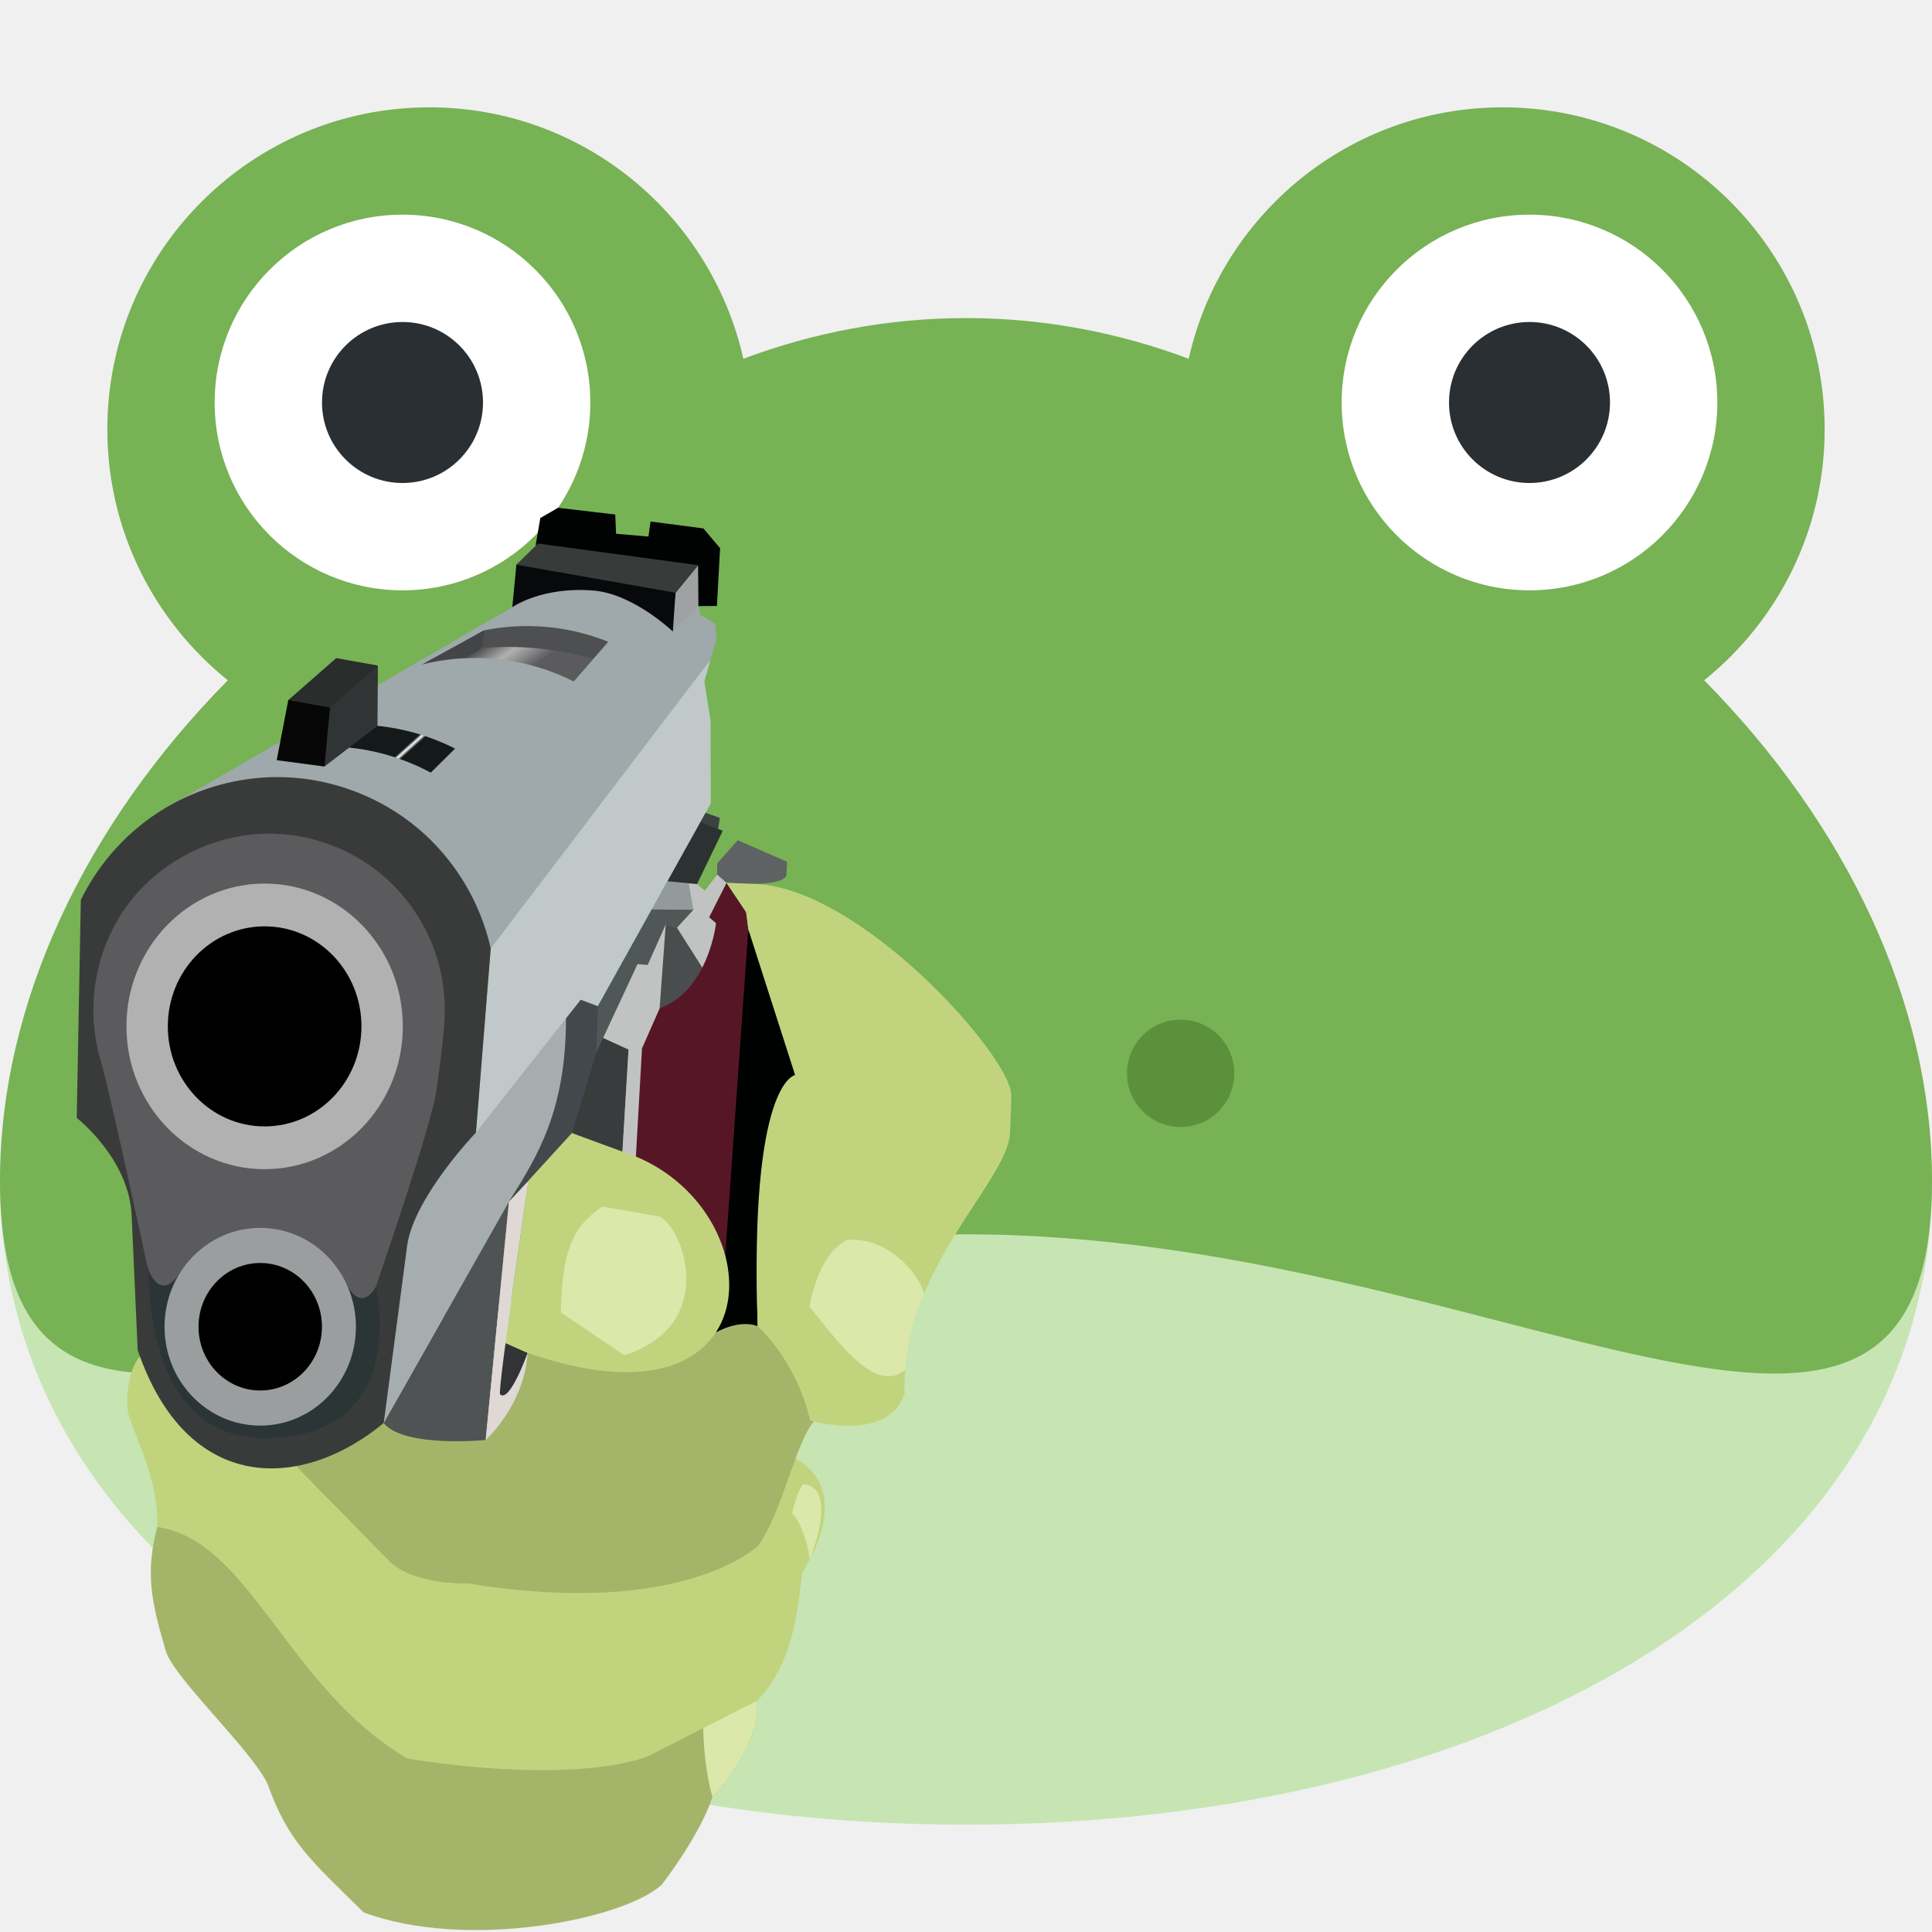
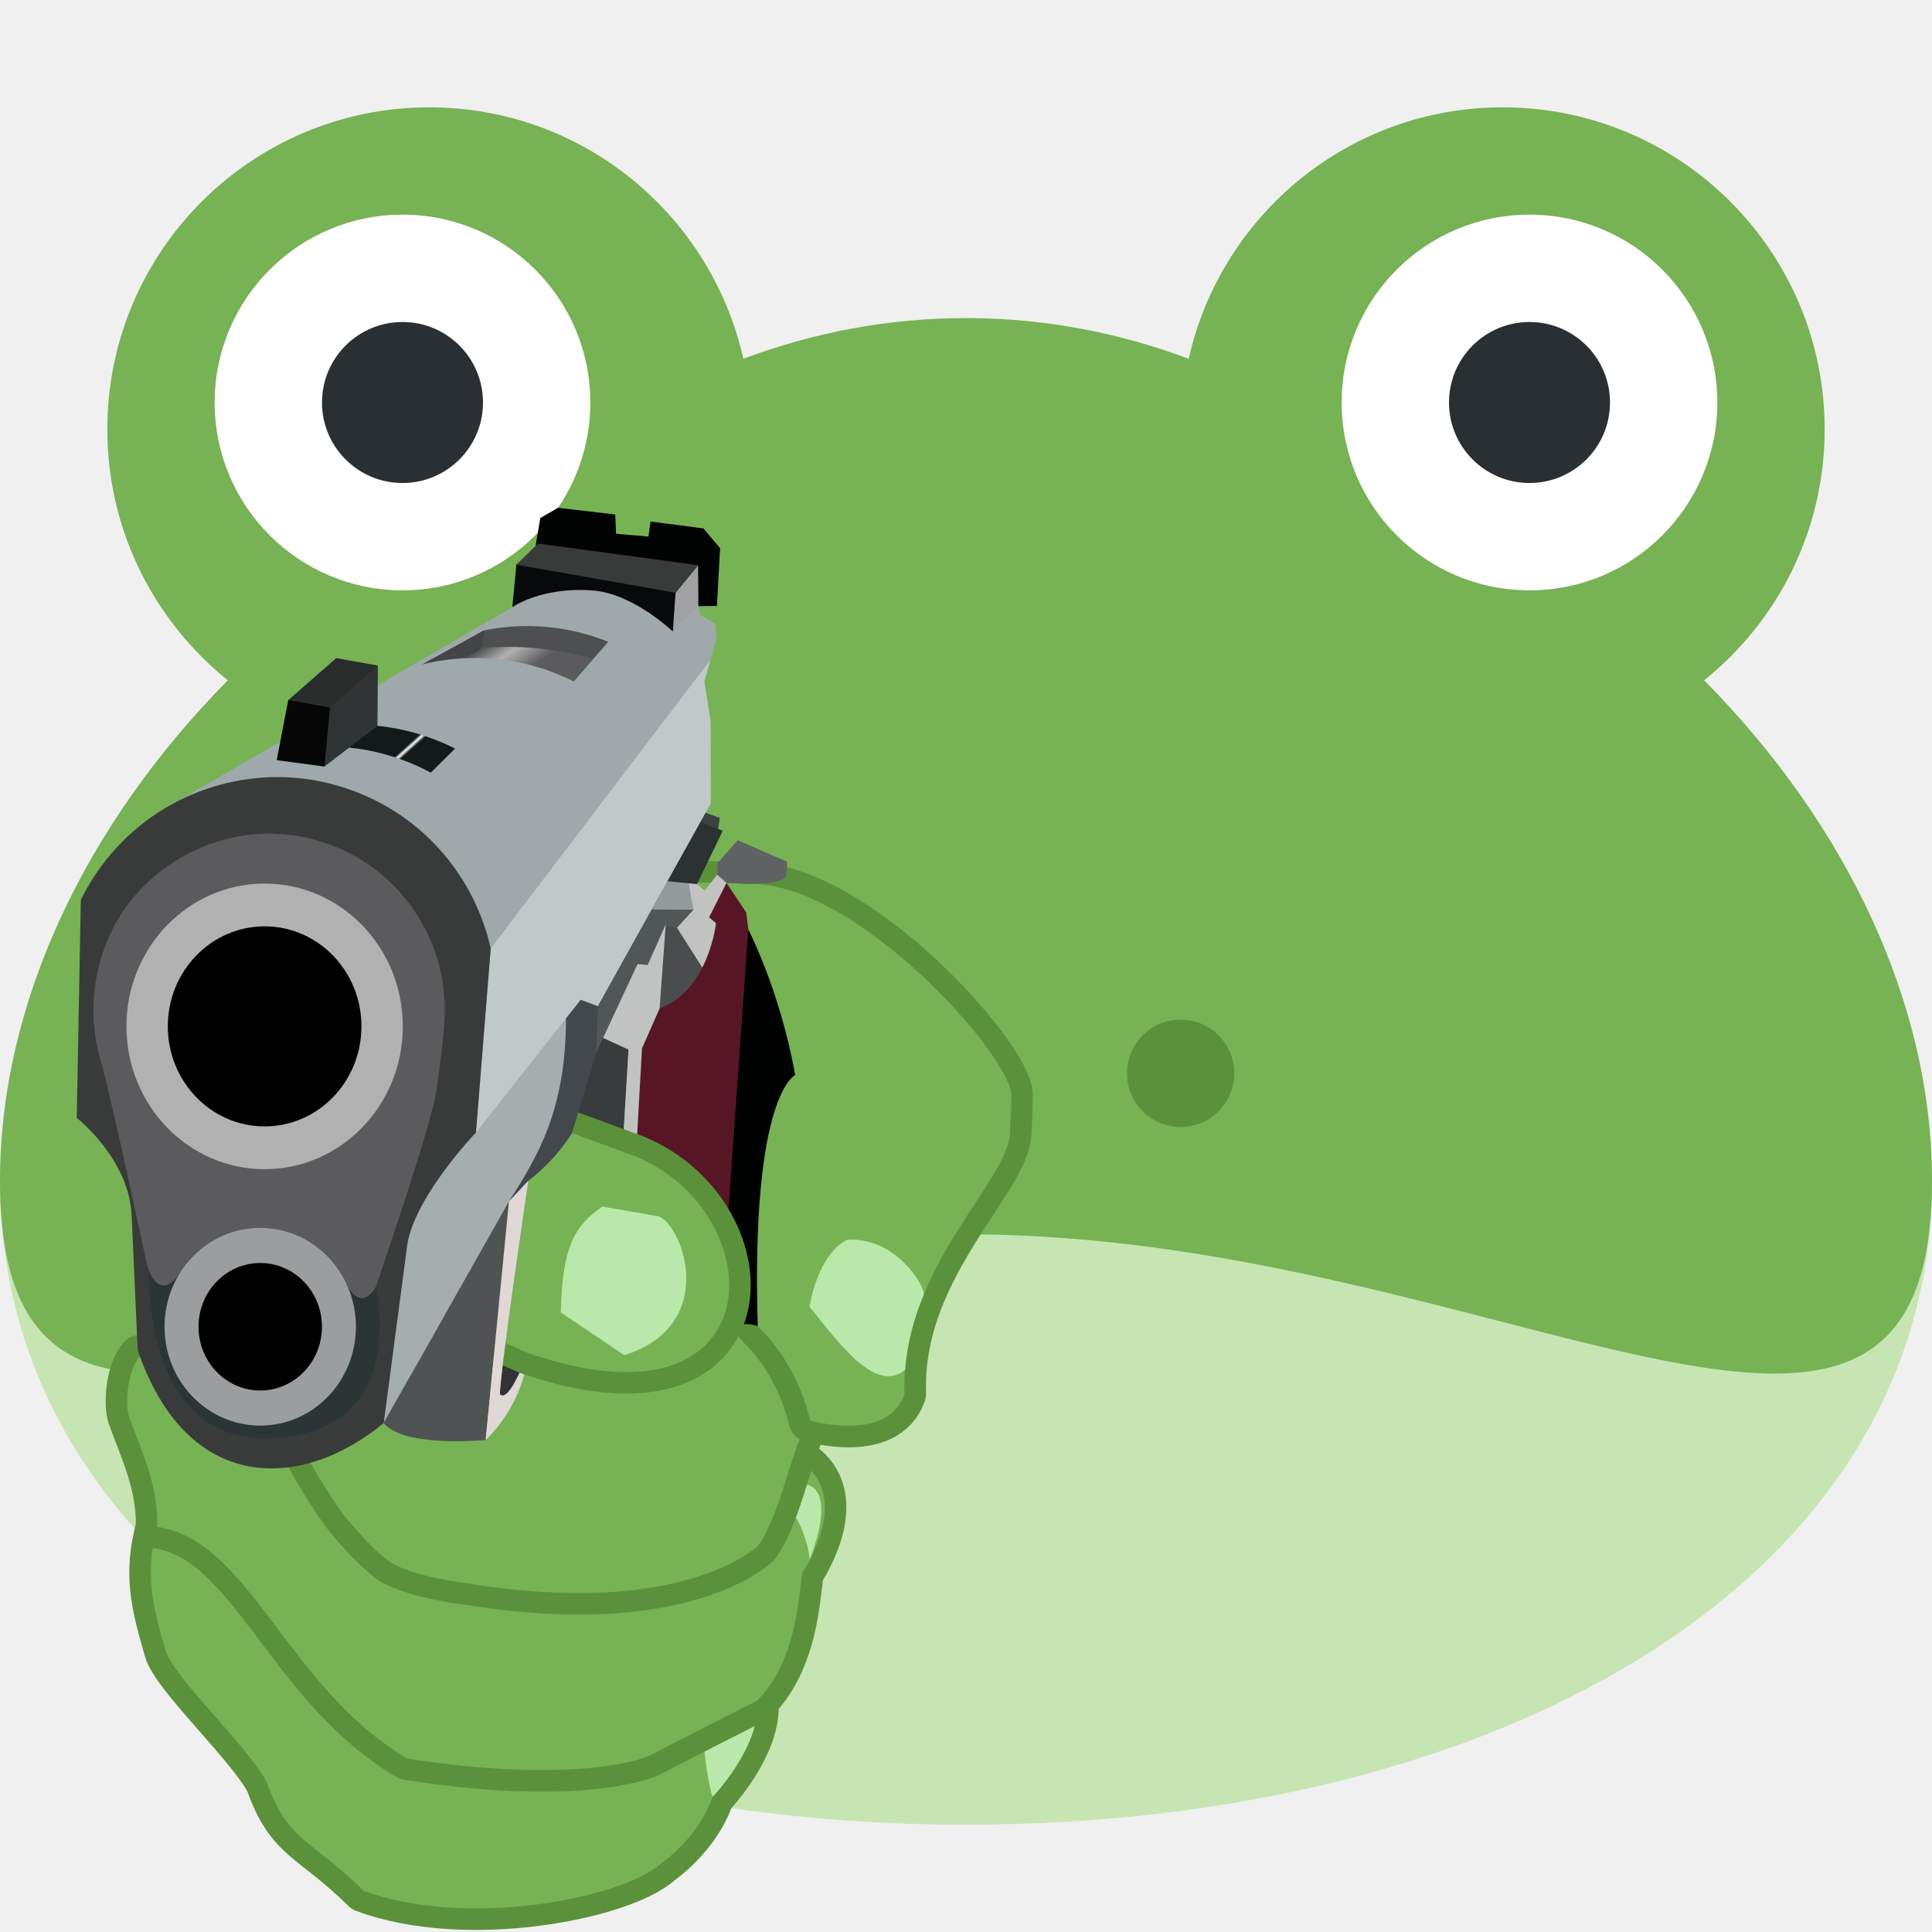
<svg xmlns="http://www.w3.org/2000/svg" xmlns:xlink="http://www.w3.org/1999/xlink" viewBox="0 0 45 45" style="enable-background:new 0 0 45 45;" xml:space="preserve" version="1.1" id="svg2">
  <defs id="defs6">
    <linearGradient id="linearGradient44721">
      <stop style="stop-color:#000000;stop-opacity:1;" offset="0" id="stop44717" />
      <stop style="stop-color:#000000;stop-opacity:0;" offset="1" id="stop44719" />
    </linearGradient>
    <linearGradient id="linearGradient3408">
      <stop style="stop-color:#141a1a;stop-opacity:1;" offset="0.474" id="stop3404" />
      <stop style="stop-color:#ffffff;stop-opacity:1;" offset="0.511" id="stop3412" />
      <stop style="stop-color:#141a1a;stop-opacity:1;" offset="0.555" id="stop3406" />
    </linearGradient>
    <linearGradient id="linearGradient8530">
      <stop style="stop-color:#393b3a;stop-opacity:1;" offset="0.091" id="stop10069" />
      <stop style="stop-color:#b1b1b1;stop-opacity:1;" offset="0.538" id="stop8526" />
      <stop style="stop-color:#5b5a5d;stop-opacity:1;" offset="1" id="stop8528" />
    </linearGradient>
    <clipPath id="clipPath16" clipPathUnits="userSpaceOnUse">
      <path id="path18" d="M 0,36 36,36 36,0 0,0 0,36 Z" />
    </clipPath>
    <linearGradient xlink:href="#linearGradient8530" id="linearGradient8532" x1="8.947" y1="24.137" x2="9.549" y2="23.296" gradientUnits="userSpaceOnUse" />
    <linearGradient xlink:href="#linearGradient3408" id="linearGradient3410" x1="7.033" y1="22.475" x2="7.94" y2="21.468" gradientUnits="userSpaceOnUse" />
  </defs>
  <g id="g9287" style="enable-background:new 0 0 45 45" transform="matrix(1.25,0,0,-1.25,0,45)">
    <path id="path22" style="fill:#c6e5b3;fill-opacity:1;fill-rule:nonzero;stroke:none" d="M 36,14 C 36,6.544 27.941,2 18,2 8.059,2 0,6.544 0,14 h 36" />
    <path id="path26" style="fill:#77b255;fill-opacity:1;fill-rule:nonzero;stroke:none" d="m 31.755,23.324 c 1.368,1.1 2.245,2.785 2.245,4.676 0,3.313 -2.686,6 -6,6 -2.861,0 -5.25,-2.005 -5.85,-4.685 -1.289,0.483 -2.684,0.758 -4.15,0.758 -1.465,0 -2.861,-0.275 -4.149,-0.758 -0.601,2.68 -2.99,4.685 -5.851,4.685 -3.313,0 -6,-2.687 -6,-6 0,-1.891 0.878,-3.576 2.245,-4.676 -2.645,-2.68 -4.245,-6.009 -4.245,-9.324 0,-7.456 8.059,-1 18,-1 9.942,0 18,-6.456 18,1 0,3.315 -1.599,6.644 -4.245,9.324" />
    <path id="path30" style="fill:#ffffff;fill-opacity:1;fill-rule:nonzero;stroke:none" d="M 11,28.5 C 11,26.567 9.433,25 7.5,25 5.567,25 4,26.567 4,28.5 4,30.433 5.567,32 7.5,32 9.433,32 11,30.433 11,28.5" />
    <path id="path34" style="fill:#292f33;fill-opacity:1;fill-rule:nonzero;stroke:none" d="M 9,28.5 C 9,27.671 8.329,27 7.5,27 6.671,27 6,27.671 6,28.5 6,29.329 6.671,30 7.5,30 8.329,30 9,29.329 9,28.5" />
    <path id="path38" style="fill:#ffffff;fill-opacity:1;fill-rule:nonzero;stroke:none" d="M 32,28.5 C 32,26.567 30.434,25 28.5,25 26.566,25 25,26.567 25,28.5 c 0,1.933 1.566,3.5 3.5,3.5 1.934,0 3.5,-1.567 3.5,-3.5" />
    <path id="path42" style="fill:#292f33;fill-opacity:1;fill-rule:nonzero;stroke:none" d="M 30,28.5 C 30,27.671 29.328,27 28.5,27 27.672,27 27,27.671 27,28.5 c 0,0.829 0.672,1.5 1.5,1.5 0.828,0 1.5,-0.671 1.5,-1.5" />
    <path id="path46" style="fill:#5c913b;fill-opacity:1;fill-rule:nonzero;stroke:none" d="m 15,16 c 0,-0.553 -0.448,-1 -1,-1 -0.552,0 -1,0.447 -1,1 0,0.553 0.448,1 1,1 0.552,0 1,-0.447 1,-1" />
    <path id="path50" style="fill:#5c913b;fill-opacity:1;fill-rule:nonzero;stroke:none" d="m 23,16 c 0,-0.553 -0.447,-1 -1,-1 -0.553,0 -1,0.447 -1,1 0,0.553 0.447,1 1,1 0.553,0 1,-0.447 1,-1" />
  </g>
  <g id="g49943" style="enable-background:new 0 0 45 45">
-     <path style="fill:#a4b569;fill-opacity:1;stroke:none;stroke-width:1px;stroke-linecap:butt;stroke-linejoin:miter;stroke-opacity:1" d="m 3.663,35.565 c -0.287,1.073 -0.132,1.762 0.194,2.874 0.169,0.624 1.968,2.282 2.37,3.1 0.482,1.359 1.014,1.793 2.241,3.003 2.375,0.891 6.037,0.181 6.942,-0.641 0,0 0.871,-1.105 1.185,-2.045 0,0 1.153,-1.202 1.032,-2.24 0,0 -13.607,-5.854 -13.964,-4.05 z" id="path45569" />
-     <path id="path51405" style="fill:#dbe8aa;fill-opacity:1;stroke:none;stroke-width:1px;stroke-linecap:butt;stroke-linejoin:miter;stroke-opacity:1" d="M 17.627,39.615 C 16.848,39.071 16.379,40.25 16.379,40.25 c 0.023,1.009 0.217,1.605 0.217,1.605 0,0 1.153,-1.202 1.031,-2.24 z" />
+     <path style="fill:#77b255;fill-opacity:1;stroke:#5c913b;stroke-width:1.002;stroke-linecap:round;stroke-linejoin:round;stroke-dasharray:none;stroke-opacity:1;paint-order:stroke fill markers" d="m 3.663,35.565 c -0.287,1.073 -0.132,1.762 0.194,2.874 0.169,0.624 1.968,2.282 2.37,3.1 0.482,1.359 1.014,1.289 2.241,2.499 2.375,0.891 6.037,0.181 6.942,-0.641 0,0 0.871,-0.601 1.185,-1.541 0,0 1.153,-1.202 1.032,-2.24 0,0 -13.607,-5.854 -13.964,-4.05 z" id="path45569" />
+     <path id="path51405" style="fill:#b9e8aa;fill-opacity:1;stroke:none;stroke-width:1px;stroke-linecap:butt;stroke-linejoin:miter;stroke-opacity:1" d="M 17.627,39.615 C 16.848,39.071 16.379,40.25 16.379,40.25 c 0.023,1.009 0.217,1.605 0.217,1.605 0,0 1.153,-1.202 1.031,-2.24 z" />
  </g>
-   <g id="g45565" style="enable-background:new 0 0 45 45">
-     <path style="fill:#c1d47d;fill-opacity:1;stroke:none;stroke-width:1px;stroke-linecap:butt;stroke-linejoin:miter;stroke-opacity:1" d="m 3.259,31.595 c -0.302,0.334 -0.347,1.139 -0.252,1.405 0.283,0.791 0.679,1.569 0.657,2.566 2.166,0.315 3.012,3.738 5.824,5.393 3.786,0.597 5.451,0.035 5.644,-0.072 l 2.497,-1.272 c 1.033,-1.026 0.974,-2.82 1.072,-3.003 0.453,-0.736 0.95,-2.008 -0.17,-2.64 z" id="path44834" />
-     <path style="enable-background:new 0 0 45 45;fill:#dbe8aa;fill-opacity:1;stroke:none;stroke-width:1px;stroke-linecap:butt;stroke-linejoin:miter;stroke-opacity:1" d="m 18.704,34.571 c -0.164,0.218 -0.254,0.686 -0.254,0.686 0.146,0.075 0.397,0.73 0.408,1.077 0.692,-1.834 -0.155,-1.763 -0.155,-1.763 z" id="path46299" />
+   <g id="g45565" style="enable-background:new 0 0 45 45;stroke:#5c913b;stroke-opacity:1;stroke-width:1.002;stroke-dasharray:none;paint-order:stroke fill markers">
+     <path style="display:inline;fill:#77b255;fill-opacity:1;stroke:#5c913b;stroke-width:1.002;stroke-linecap:round;stroke-linejoin:round;stroke-dasharray:none;stroke-opacity:1;paint-order:stroke fill markers" d="m 3.259,31.595 c -0.302,0.334 -0.347,1.139 -0.252,1.405 0.283,0.791 0.679,1.569 0.657,2.566 2.166,0.315 3.012,3.738 5.824,5.393 3.786,0.597 5.451,0.035 5.644,-0.072 l 2.497,-1.272 c 1.033,-1.026 0.974,-2.82 1.072,-3.003 0.453,-0.736 0.95,-2.008 -0.17,-2.64 z" id="path44834" />
+     <path style="enable-background:new 0 0 45 45;fill:#b9e8aa;fill-opacity:1;stroke:none;stroke-width:1.002;stroke-linecap:butt;stroke-linejoin:miter;stroke-opacity:1;stroke-dasharray:none;paint-order:stroke fill markers" d="m 18.704,34.571 c -0.164,0.218 -0.254,0.686 -0.254,0.686 0.146,0.075 0.397,0.73 0.408,1.077 0.692,-1.834 -0.155,-1.763 -0.155,-1.763 z" id="path46299" />
  </g>
-   <g id="g38554" style="enable-background:new 0 0 45 45">
-     <path style="fill:#a4b569;fill-opacity:1;stroke:none;stroke-width:1px;stroke-linecap:butt;stroke-linejoin:miter;stroke-opacity:1" d="m 6.897,34.149 2.2,2.244 c 0.611,0.539 1.798,0.487 1.798,0.487 5.048,0.828 6.764,-0.881 6.764,-0.881 0.55,-0.738 0.89,-2.454 1.3,-2.889 0.004,-1.306 -1.31,-2.218 -1.31,-2.218 -0.632,-0.692 -0.99,0.151 -0.99,0.151 l -4.369,0.468 -0.978,2.03 -2.375,-0.396 z" id="path38551" />
+   <g id="g38554" style="enable-background:new 0 0 45 45;stroke-width:1.002;stroke-dasharray:none;stroke:#5c913b;stroke-opacity:1;paint-order:stroke fill markers">
+     <path style="fill:#77b255;fill-opacity:1;stroke:#5c913b;stroke-width:1.002;stroke-linecap:round;stroke-linejoin:round;stroke-dasharray:none;stroke-opacity:1;paint-order:stroke fill markers" d="m 6.918,33.429 c 0,0 0.292,0.74 1.079,1.842 0,0 0.543,0.71 1.1,1.122 0.585,0.351 1.798,0.487 1.798,0.487 5.048,0.828 6.764,-0.881 6.764,-0.881 0.55,-0.738 0.803,-2.477 1.212,-2.912 0.004,-1.306 -1.222,-2.195 -1.222,-2.195 -0.632,-0.692 -0.99,0.151 -0.99,0.151 l -4.369,0.468 -0.978,2.03 -2.375,-0.396 z" id="path38551" />
+   </g>
+   <g id="g11281" style="enable-background:new 0 0 45 45;stroke:#5c913b;stroke-opacity:1;stroke-width:1.002;stroke-dasharray:none;stroke-linejoin:round;stroke-linecap:round;paint-order:stroke fill markers">
+     <path style="fill:#77b255;fill-opacity:1;stroke:#5c913b;stroke-width:1.002;stroke-linecap:round;stroke-linejoin:round;stroke-dasharray:none;stroke-opacity:1;paint-order:stroke fill markers" d="m 17.492,20.586 c 2.49,0 6.063,4.021 6.063,4.924 0.004,0.168 -0.029,0.845 -0.029,0.845 0,0.807 -1.297,2.081 -2.008,3.795 -0.227,0.546 -0.389,1.12 -0.437,1.758 -0.013,0.178 -0.018,0.365 -0.011,0.551 -0.391,1.166 -2.199,0.627 -2.199,0.627 -0.337,-1.43 -1.222,-2.195 -1.222,-2.195 -0.202,-5.715 0.871,-5.85 0.871,-5.85 l -1.089,-3.392 -0.052,-0.404 -2.788,-0.699 2.331,0.017 z" id="path7192" />
+     <path id="path12013" style="fill:#b9e8aa;fill-opacity:1;stroke:none;stroke-width:1.002;stroke-linecap:round;stroke-linejoin:round;stroke-opacity:1;stroke-dasharray:none;paint-order:stroke fill markers" d="M 19.842 28.873 C 19.809 28.873 19.776 28.873 19.742 28.875 C 19.035 29.208 18.855 30.436 18.855 30.436 C 19.516 31.245 20.384 32.484 21.082 31.908 C 21.13 31.271 21.291 30.696 21.518 30.15 C 21.518 29.897 20.86 28.871 19.842 28.873 z " />
  </g>
  <g transform="matrix(1.25,0,0,-1.25,0,45)" id="g14140">
    <g id="g14054">
      <path style="fill:#9fa8aa;fill-opacity:1;stroke:none;stroke-width:0.8px;stroke-linecap:butt;stroke-linejoin:miter;stroke-opacity:1" d="m 2.935,20.855 6.611,3.831 c 1.673,1.771 2.991,-0.453 2.991,-0.453 0,0 0.252,0.762 0.478,0.474 l 0.03,-0.159 0.281,-0.169 0.027,-0.279 -0.114,-0.399 -0.671,-0.873 -3.425,-4.501 z" id="path14046" />
      <path id="path14050" style="fill:#4d4f50;fill-opacity:1;stroke:none;stroke-width:0.8px;stroke-linecap:butt;stroke-linejoin:miter;stroke-opacity:1" d="M 9.772,24.334 C 9.52,24.331 9.267,24.304 9.02,24.255 7.902,23.61 8.987,23.925 8.987,23.925 c 0,0 2.066,-0.206 2.067,-0.206 l 0.28,0.323 c -0.092,0.037 -0.187,0.07 -0.281,0.1 -0.27,0.086 -0.547,0.144 -0.828,0.172 -0.15,0.015 -0.302,0.022 -0.453,0.02 z" />
      <path style="display:inline;fill:url(#linearGradient8532);fill-opacity:1;stroke:none;stroke-width:0.8px;stroke-linecap:butt;stroke-linejoin:miter;stroke-opacity:1" d="m 11.054,23.719 c -4.6e-5,0.008 -0.962,0.309 -2.068,0.205 0,0 -0.502,0.144 -0.343,-0.19 0.205,0.011 0.411,0.006 0.615,-0.014 0.281,-0.028 0.56,-0.086 0.83,-0.172 0.207,-0.066 0.409,-0.148 0.603,-0.246 z" id="path14052" />
      <path style="fill:#434547;fill-opacity:0.996;stroke:none;stroke-width:0.008;stroke-linecap:butt;stroke-linejoin:miter;stroke-dasharray:none;stroke-opacity:1" d="m 8.987,23.925 0.033,0.33 -1.159,-0.637 c 0.256,0.064 0.518,0.103 0.781,0.117 z" id="path6218" />
    </g>
-     <g id="g14062">
-       <path style="fill:#313334;fill-opacity:1;stroke:none;stroke-width:0.8px;stroke-linecap:butt;stroke-linejoin:miter;stroke-opacity:1" d="M 9.832,10.792 9.63,9.997 9.123,9.916 9.42,10.975 Z" id="path14056" />
-       <path style="fill:#4f5354;fill-opacity:1;stroke:none;stroke-width:0.8px;stroke-linecap:butt;stroke-linejoin:miter;stroke-opacity:1" d="M 9.484,13.612 7.149,9.484 C 7.526,9.017 9.05,9.168 9.05,9.168 Z" id="path14058" />
-       <path style="fill:#dfd8d5;fill-opacity:1;stroke:none;stroke-width:0.8px;stroke-linecap:butt;stroke-linejoin:miter;stroke-opacity:1" d="M 9.484,13.612 9.846,14 c 0,0 -0.579,-3.931 -0.528,-3.982 0.18,-0.167 0.514,0.774 0.514,0.774 C 9.769,9.814 9.05,9.168 9.05,9.168 Z" id="path14060" />
-     </g>
-     <g id="g14086">
+     <g id="g14086" style="display:inline">
      <path style="fill:#5f6262;fill-opacity:1;stroke:none;stroke-width:0.8px;stroke-linecap:butt;stroke-linejoin:miter;stroke-opacity:1" d="m 13.746,20.344 0.92,-0.402 -0.012,-0.261 c -0.111,-0.209 -0.953,-0.139 -0.953,-0.139 l -0.164,0.007 -0.174,0.154 0.001,0.21 z" id="path14064" />
      <path style="fill:#c0c8ca;fill-opacity:1;stroke:none;stroke-width:0.8px;stroke-linecap:butt;stroke-linejoin:miter;stroke-opacity:1" d="m 9.143,18.327 3.425,4.501 c 0,0 0.66,0.867 0.671,0.873 l -0.114,-0.399 0.116,-0.729 0.004,-1.543 -2.103,-3.779 -0.321,0.121 c 0,0 -0.86,-2.29 -1.952,-2.474 z" id="path14066" />
      <g id="g14080" style="display:inline">
        <path style="fill:#939a9a;fill-opacity:1;stroke:none;stroke-width:0.8px;stroke-linecap:butt;stroke-linejoin:miter;stroke-opacity:1" d="m 12.438,19.58 -0.294,-0.528 c 0.166,-0.194 0.777,-0.005 0.777,-0.005 0.184,0.301 -0.087,0.494 -0.087,0.494 -0.133,0.197 -0.396,0.039 -0.396,0.039 z" id="path14070" />
        <path style="fill:#505757;fill-opacity:1;stroke:none;stroke-width:0.8px;stroke-linecap:butt;stroke-linejoin:miter;stroke-opacity:1" d="m 12.921,19.047 -0.305,-0.334 c -0.152,-0.071 -0.212,0.059 -0.212,0.059 0,0 -0.166,-0.829 -0.336,-0.753 0,0 -0.18,-0.074 -0.188,0.018 -0.031,-0.075 -0.575,-1.621 -0.77,-1.652 0,0 -0.238,0.412 0.03,0.866 l 1.003,1.802 z" id="path14072" />
        <path style="fill:#383c3c;fill-opacity:1;stroke:none;stroke-width:0.8px;stroke-linecap:butt;stroke-linejoin:miter;stroke-opacity:1" d="m 10.657,14.886 c 0,0 0.567,-0.441 0.942,-0.345 l 0.114,1.903 -0.474,0.216 -0.128,-0.276 c -0.457,-0.254 -0.454,-1.498 -0.454,-1.498 z" id="path14074" />
        <path style="fill:#494d4e;fill-opacity:1;stroke:none;stroke-width:0.8px;stroke-linecap:butt;stroke-linejoin:miter;stroke-opacity:1" d="m 12.405,18.771 0.212,-0.059 0.47,-0.739 c 0,0 0.049,-1.25 -0.795,-0.762 -0.122,0.177 0.114,1.559 0.114,1.559 z" id="path14076" />
        <path style="fill:#c0c3c2;fill-opacity:1;stroke:none;stroke-width:0.8px;stroke-linecap:butt;stroke-linejoin:miter;stroke-opacity:1" d="m 13.086,17.973 c 0,0 0.541,0.188 0.255,0.826 l -0.127,0.11 0.323,0.639 -0.174,0.154 -0.229,-0.298 -0.146,0.121 c -0.039,0.122 -0.154,0.015 -0.154,0.015 l 0.087,-0.494 -0.305,-0.334 -0.212,0.059 c 0,0 -1.5e-5,-2.9e-5 -0.336,-0.753 l -0.188,0.018 -0.642,-1.376 0.474,-0.216 -0.114,-1.903 c 0,0 0.062,-0.192 0.25,-0.091 0.315,0.343 0.114,2.016 0.114,2.016 0.28,0.162 0.329,0.746 0.329,0.746 l 0.114,1.559 0.212,-0.059 z" id="path14078" />
-         <path style="enable-background:new 0 0 45 45;display:inline;fill:#3b4242;fill-opacity:1;stroke:none;stroke-width:1px;stroke-linecap:butt;stroke-linejoin:miter;stroke-opacity:1" d="m 16.312,19.151 0.122,-0.219 0.331,0.118 -0.037,0.258 c -0.117,0.302 -0.48,-0.046 -0.416,-0.157 z" id="path60112" transform="matrix(0.8,0,0,-0.8,0,36)" />
+         <path style="display:inline;fill:#3b4242;fill-opacity:1;stroke:none;stroke-width:1px;stroke-linecap:butt;stroke-linejoin:miter;stroke-opacity:1" d="m 16.312,19.151 0.122,-0.219 0.331,0.118 -0.037,0.258 c -0.117,0.302 -0.48,-0.046 -0.416,-0.157 z" id="path60112" transform="matrix(0.8,0,0,-0.8,0,36)" />
        <path style="display:inline;fill:#2c3131;fill-opacity:1;stroke:none;stroke-width:0.8px;stroke-linecap:butt;stroke-linejoin:miter;stroke-opacity:1" d="m 13.468,20.521 -0.418,0.158 -0.612,-1.099 0.55,-0.054 z" id="path56054" />
      </g>
-       <path style="enable-background:new 0 0 45 45;display:inline;fill:#a5adaf;fill-opacity:1;stroke:none;stroke-width:0.8px;stroke-linecap:butt;stroke-linejoin:miter;stroke-opacity:1" d="M 7.149,9.484 9.484,13.612 9.846,14 c 0.56,0.8 0.951,2.875 0.699,3.023 L 8.868,14.896 C 6.607,13.441 7.149,9.484 7.149,9.484 Z" id="path14082" />
-       <path style="fill:#42484b;fill-opacity:1;stroke:none;stroke-width:0.8px;stroke-linecap:butt;stroke-linejoin:miter;stroke-opacity:1" d="m 10.82,17.37 0.321,-0.121 -0.03,-0.866 -0.454,-1.498 c 0,0 -0.281,-0.479 -0.81,-0.886 L 9.484,13.612 c 0.542,0.856 1.062,1.707 1.062,3.411 z" id="path14084" />
    </g>
-     <g id="g14092" style="enable-background:new 0 0 45 45">
+     <g id="g14092" style="enable-background:new 0 0 45 45;display:inline">
      <path style="fill:#571626;fill-opacity:1;stroke:none;stroke-width:0.8px;stroke-linecap:butt;stroke-linejoin:miter;stroke-opacity:1" d="m 11.849,14.449 0.114,2.016 0.329,0.746 c 0.915,0.337 1.05,1.587 1.05,1.587 l -0.127,0.11 0.323,0.639 0.365,-0.546 0.042,-0.323 c 0,0 0.113,-5.984 -0.43,-6.073 0,0 -1.669,1.846 -1.665,1.842 z" id="path14088" />
      <path style="fill:#000101;fill-opacity:1;stroke:none;stroke-width:0.8px;stroke-linecap:butt;stroke-linejoin:miter;stroke-opacity:1" d="M 13.514,12.607 13.327,11.166 c 0.497,0.27 0.792,0.121 0.792,0.121 -0.129,4.325 0.697,4.68 0.697,4.68 -0.274,1.559 -0.872,2.713 -0.872,2.713 l -0.43,-6.073" id="path14090" />
+     </g>
+     <path style="enable-background:new 0 0 45 45;display:inline;fill:#313334;fill-opacity:1;stroke:none;stroke-width:0.8px;stroke-linecap:butt;stroke-linejoin:miter;stroke-opacity:1" d="M 9.832,10.792 9.63,9.997 9.123,9.916 9.42,10.975 Z" id="path14056" />
+     <path style="enable-background:new 0 0 45 45;display:inline;fill:#dfd8d5;fill-opacity:1;stroke:none;stroke-width:0.8px;stroke-linecap:butt;stroke-linejoin:miter;stroke-opacity:1" d="M 9.484,13.612 9.846,14 c 0,0 -0.579,-3.931 -0.528,-3.982 0.18,-0.167 0.514,0.774 0.514,0.774 C 9.769,9.814 9.05,9.168 9.05,9.168 Z" id="path9237" />
+     <g id="g11277" style="enable-background:new 0 0 45 45;stroke:#5c913b;stroke-opacity:1;stroke-width:1.002;stroke-dasharray:none;stroke-linejoin:round;stroke-linecap:round;paint-order:stroke fill markers" transform="matrix(0.8,0,0,-0.8,0,36)">
+       <path style="enable-background:new 0 0 45 45;fill:#77b255;fill-opacity:1;stroke:#5c913b;stroke-width:0.801;stroke-linecap:round;stroke-linejoin:round;stroke-opacity:1;stroke-dasharray:none;paint-order:stroke fill markers" d="m 9.846,14 -0.427,-3.025 0.412,-0.183 c 4.598,-1.598 4.604,2.579 2.017,3.658 l -1.192,0.437 z" id="path5730" transform="matrix(1.25,0,0,-1.25,0,45)" />
+       <path style="enable-background:new 0 0 45 45;fill:#b9e8aa;fill-opacity:1;stroke:none;stroke-width:1.002;stroke-linecap:round;stroke-linejoin:round;stroke-opacity:1;stroke-dasharray:none;paint-order:stroke fill markers" d="m 13.063,30.569 1.478,0.996 c 2.185,-0.689 1.393,-2.969 0.813,-3.231 l -1.326,-0.231 c -0.6,0.428 -0.935,0.855 -0.965,2.466 z" id="path8650" />
+     </g>
+     <g id="g9207" style="enable-background:new 0 0 45 45;display:inline">
+       <path style="display:inline;fill:#a5adaf;fill-opacity:1;stroke:none;stroke-width:0.8px;stroke-linecap:butt;stroke-linejoin:miter;stroke-opacity:1" d="M 7.149,9.484 9.484,13.612 9.846,14 c 0.56,0.8 0.951,2.875 0.699,3.023 L 8.868,14.896 C 6.607,13.441 7.149,9.484 7.149,9.484 Z" id="path14082" />
+       <path style="display:inline;fill:#42484b;fill-opacity:1;stroke:none;stroke-width:0.8px;stroke-linecap:butt;stroke-linejoin:miter;stroke-opacity:1" d="m 10.82,17.37 0.321,-0.121 -0.03,-0.866 -0.454,-1.498 c 0,0 -0.281,-0.479 -0.81,-0.886 L 9.484,13.612 c 0.542,0.856 1.062,1.707 1.062,3.411 z" id="path14084" />
+     </g>
+     <g id="g14062" style="enable-background:new 0 0 45 45">
+       <path style="display:inline;fill:#4f5354;fill-opacity:1;stroke:none;stroke-width:0.8px;stroke-linecap:butt;stroke-linejoin:miter;stroke-opacity:1" d="M 9.484,13.612 7.149,9.484 C 7.526,9.017 9.05,9.168 9.05,9.168 Z" id="path14058" />
+       <path style="display:inline;fill:#dfd8d5;fill-opacity:1;stroke:none;stroke-width:0.8px;stroke-linecap:butt;stroke-linejoin:miter;stroke-opacity:1" d="M 9.484,13.612 9.846,14 c 0,0 -0.579,-3.931 -0.528,-3.982 0,0 -0.266,-0.854 -0.269,-0.85 z" id="path14060" />
    </g>
    <g id="g14116" style="enable-background:new 0 0 45 45">
      <path style="fill:url(#linearGradient3410);fill-opacity:1;stroke:none;stroke-width:0.08;stroke-linecap:butt;stroke-linejoin:miter;stroke-dasharray:none;stroke-opacity:1" d="m 7.033,22.475 c 0.503,-0.05 0.997,-0.196 1.446,-0.424 L 8.027,21.603 c -0.474,0.254 -0.997,0.415 -1.527,0.467 -0.206,0.305 0.533,0.405 0.533,0.405 z" id="path2672" />
      <g id="g14104">
        <path style="fill:#060606;fill-opacity:1;stroke:none;stroke-width:0.8px;stroke-linecap:butt;stroke-linejoin:miter;stroke-opacity:1" d="m 5.156,21.835 0.216,1.12 c 0,0 0.721,0.218 0.777,-0.139 0.409,-0.102 -0.102,-1.099 -0.102,-1.099 z" id="path14094" />
        <path style="fill:#292d2c;fill-opacity:1;stroke:none;stroke-width:0.8px;stroke-linecap:butt;stroke-linejoin:miter;stroke-opacity:1" d="m 5.372,22.955 0.893,0.782 0.777,-0.139 c 0,0 -0.541,-1.064 -0.893,-0.782 z" id="path14096" />
        <path style="fill:#303435;fill-opacity:1;stroke:none;stroke-width:0.8px;stroke-linecap:butt;stroke-linejoin:miter;stroke-opacity:1" d="m 6.046,21.717 0.987,0.757 0.009,1.124 -0.893,-0.782 z" id="path14098" />
      </g>
      <g id="g14114">
        <path style="display:inline;fill:#010202;fill-opacity:1;stroke:none;stroke-width:0.8px;stroke-linecap:butt;stroke-linejoin:miter;stroke-opacity:1" d="m 13.014,24.706 0.345,0.003 0.059,1.076 -0.312,0.369 -0.984,0.128 -0.039,-0.28 -0.603,0.052 -0.016,0.359 -1.066,0.125 L 10.068,26.347 9.981,25.839 Z" id="path14106" />
        <path style="fill:#9fa1a3;fill-opacity:1;stroke:none;stroke-width:0.8px;stroke-linecap:butt;stroke-linejoin:miter;stroke-opacity:1" d="m 13.014,24.706 -0.478,-0.474 0.05,0.722 0.422,0.514 z" id="path14108" />
        <path style="fill:#07090b;fill-opacity:1;stroke:none;stroke-width:0.8px;stroke-linecap:butt;stroke-linejoin:miter;stroke-opacity:1" d="m 12.587,24.954 c 0.422,0.514 -2.561,0.917 -2.965,0.524 l -0.076,-0.792 c 0,0 0.549,0.391 1.522,0.309 0.74,-0.064 1.469,-0.762 1.469,-0.762 z" id="path14110" />
        <path style="fill:#373c3b;stroke:none;stroke-width:0.8px;stroke-linecap:butt;stroke-linejoin:miter;stroke-opacity:1;fill-opacity:1" d="m 9.621,25.478 0.404,0.394 2.983,-0.403 -0.422,-0.514 z" id="path14112" />
      </g>
    </g>
    <g id="g14138">
      <path id="path14118" style="fill:#393b3a;fill-opacity:1;stroke:none;stroke-width:0.8px;stroke-linecap:butt;stroke-linejoin:miter;stroke-opacity:1" d="M 5.188 21.52 C 4.45 21.523 3.713 21.322 3.08 20.944 C 2.404 20.541 1.851 19.938 1.506 19.231 L 1.43 15.169 C 1.43 15.169 2.408 14.411 2.453 13.347 L 2.566 10.841 C 3.491 8.141 5.628 8.225 7.15 9.484 L 7.591 12.819 C 7.74 13.721 8.869 14.897 8.869 14.897 L 9.144 18.327 C 8.951 19.196 8.464 19.999 7.781 20.57 C 7.099 21.142 6.224 21.481 5.334 21.517 C 5.285 21.519 5.237 21.52 5.188 21.52 z " />
      <path style="enable-background:new 0 0 45 45;fill:#2c3535;fill-opacity:1;stroke:none;stroke-width:0.8px;stroke-linecap:butt;stroke-linejoin:miter;stroke-opacity:1" d="m 4.926,9.204 c 2.758,0 2.079,2.824 2.079,2.824 l -4.234,0.334 c 0,0 -0.135,-3.159 2.155,-3.159 z" id="path14120" />
      <path id="path14122" style="fill:#5b5a5d;fill-opacity:1;stroke:none;stroke-width:0.8px;stroke-linecap:butt;stroke-linejoin:miter;stroke-opacity:1" d="M 4.984,20.467 C 3.991,20.455 3.01,19.969 2.406,19.178 1.762,18.334 1.567,17.168 1.9,16.161 c 0.243,-0.946 0.834,-3.7 0.834,-3.7 0.045,-0.21 0.25,-0.691 0.606,-0.202 0,0 0.415,0.725 1.508,0.725 1.199,0 1.62,-0.938 1.62,-0.938 0.298,-0.516 0.536,-0.019 0.536,-0.019 0,0 1.036,2.989 1.13,3.658 C 8.182,16.063 8.287,16.747 8.287,17.163 8.29,17.429 8.259,17.696 8.197,17.955 8.033,18.636 7.645,19.261 7.106,19.709 6.568,20.157 5.882,20.426 5.183,20.462 5.117,20.466 5.051,20.468 4.984,20.467 Z" />
      <ellipse style="enable-background:new 0 0 45 45;fill:#9b9e9e;fill-opacity:1;stroke-width:0.457;stroke-linecap:round;stroke-linejoin:round;paint-order:stroke markers fill" id="ellipse14124" transform="scale(1,-1)" cx="4.849" cy="-11.278" rx="1.783" ry="1.842" />
      <ellipse style="enable-background:new 0 0 45 45;fill:#b1b1b1;fill-opacity:1;stroke-width:0.457;stroke-linecap:round;stroke-linejoin:round;paint-order:stroke markers fill" id="ellipse14126" transform="scale(1,-1)" cx="4.931" cy="-16.875" rx="2.575" ry="2.661" />
      <ellipse style="enable-background:new 0 0 45 45;fill:#000000;stroke-width:0.457;stroke-linecap:round;stroke-linejoin:round;paint-order:stroke markers fill;fill-opacity:1" id="ellipse14128" transform="scale(1,-1)" cx="4.931" cy="-16.875" rx="1.804" ry="1.864" />
      <ellipse style="enable-background:new 0 0 45 45;fill:#000000;fill-opacity:1;stroke-width:0.457;stroke-linecap:round;stroke-linejoin:round;paint-order:stroke markers fill" id="ellipse14130" transform="scale(1,-1)" cx="4.849" cy="-11.278" rx="1.15" ry="1.188" />
    </g>
  </g>
-   <g id="g6462">
-     <g id="g11277">
-       <path style="enable-background:new 0 0 45 45;fill:#c1d47d;fill-opacity:1;stroke:none;stroke-width:0.8px;stroke-linecap:butt;stroke-linejoin:miter;stroke-opacity:1" d="m 9.846,14 -0.427,-3.025 0.412,-0.183 c 4.598,-1.598 4.604,2.579 2.017,3.658 l -1.192,0.437 z" id="path5730" transform="matrix(1.25,0,0,-1.25,0,45)" />
-       <path style="enable-background:new 0 0 45 45;fill:#dbe8aa;fill-opacity:1;stroke:none;stroke-width:1px;stroke-linecap:butt;stroke-linejoin:miter;stroke-opacity:1" d="m 13.063,30.569 1.478,0.996 c 2.185,-0.689 1.393,-2.969 0.813,-3.231 l -1.326,-0.231 c -0.6,0.428 -0.935,0.855 -0.965,2.466 z" id="path8650" />
-     </g>
-     <g id="g11281" style="enable-background:new 0 0 45 45">
-       <path style="fill:#c1d47d;fill-opacity:1;stroke:none;stroke-width:1px;stroke-linecap:butt;stroke-linejoin:miter;stroke-opacity:1" d="m 17.492,20.586 c 2.49,0 6.063,4.021 6.063,4.924 0.004,0.168 -0.029,0.845 -0.029,0.845 0,0.807 -1.297,2.081 -2.008,3.795 -0.227,0.546 -0.389,1.12 -0.437,1.758 -0.013,0.178 -0.018,0.365 -0.011,0.551 -0.391,1.166 -2.199,0.627 -2.199,0.627 -0.337,-1.43 -1.222,-2.195 -1.222,-2.195 -0.202,-5.715 0.871,-5.85 0.871,-5.85 l -1.089,-3.392 -0.052,-0.404 -0.457,-0.682 z" id="path7192" />
-       <path id="path12013" style="fill:#dbe8aa;fill-opacity:1;stroke:none;stroke-width:1px;stroke-linecap:butt;stroke-linejoin:miter;stroke-opacity:1" d="M 19.842 28.873 C 19.809 28.873 19.776 28.873 19.742 28.875 C 19.035 29.208 18.855 30.436 18.855 30.436 C 19.516 31.245 20.384 32.484 21.082 31.908 C 21.13 31.271 21.291 30.696 21.518 30.15 C 21.518 29.897 20.86 28.871 19.842 28.873 z " />
-     </g>
-   </g>
+   <g id="g6462" style="stroke:#5c913b;stroke-opacity:1;stroke-width:1.002;stroke-dasharray:none;stroke-linejoin:round;stroke-linecap:round;paint-order:stroke fill markers" />
</svg>
